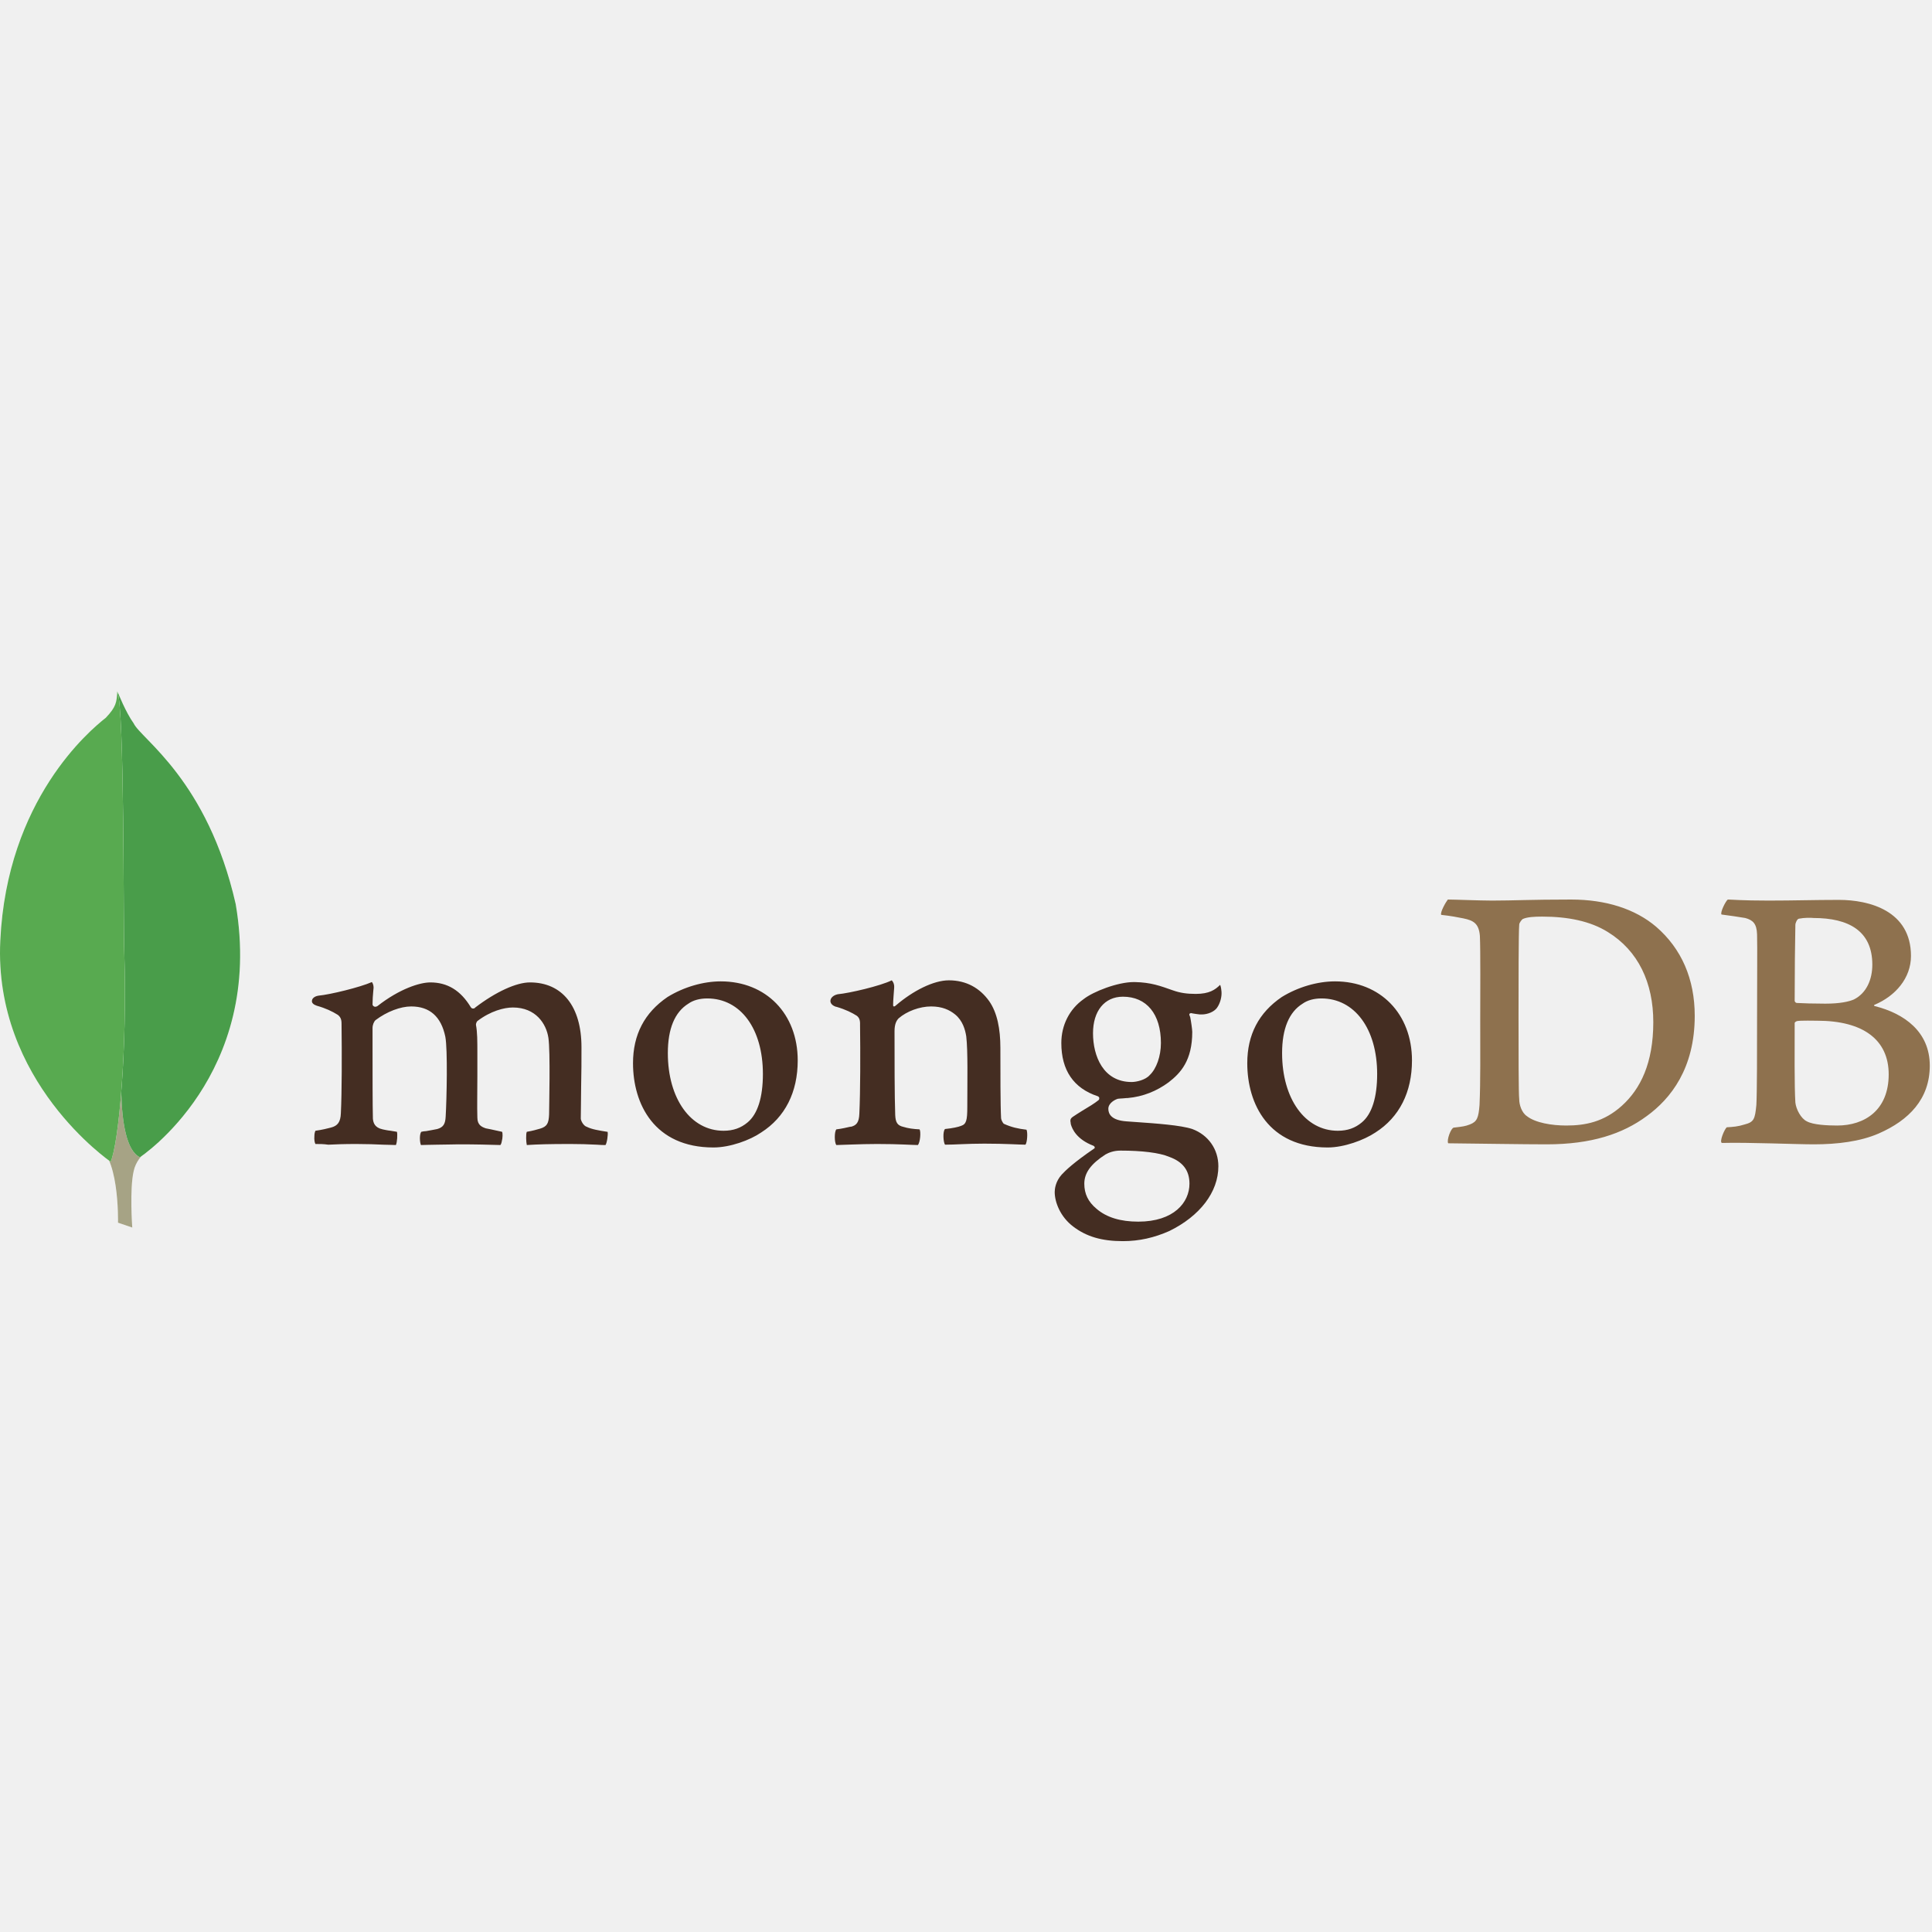
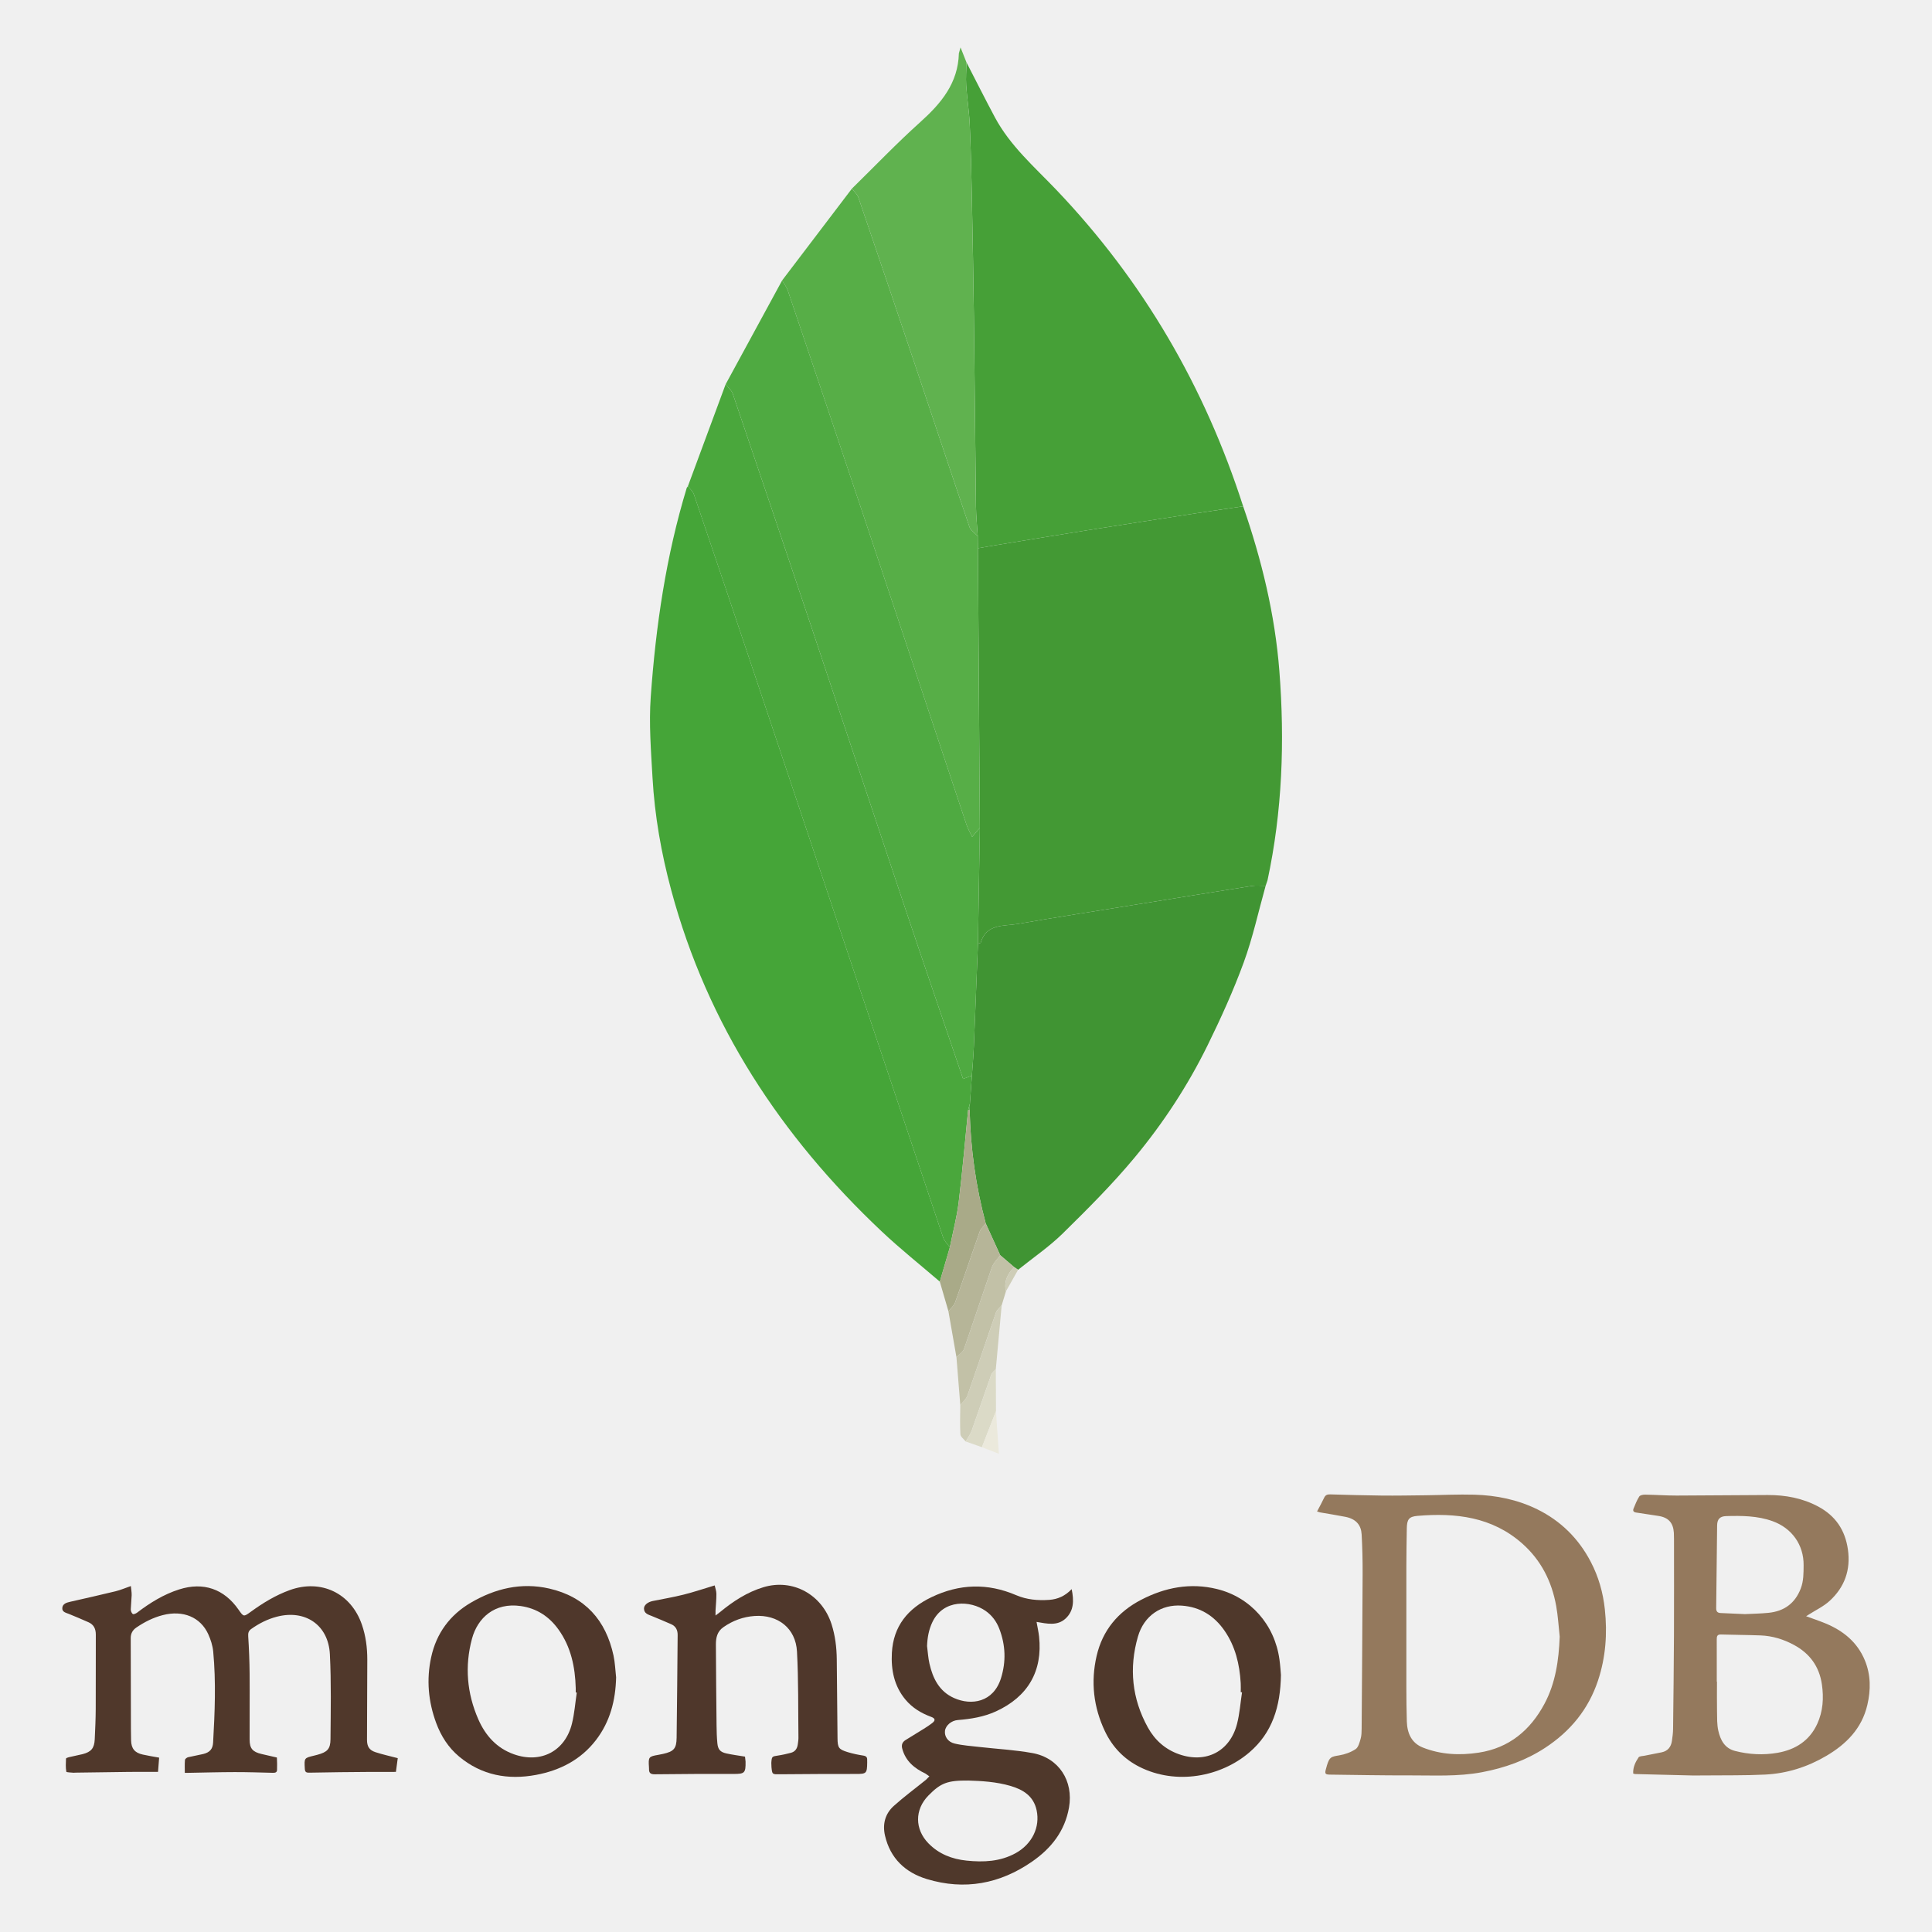
- <svg xmlns="http://www.w3.org/2000/svg" width="20" height="20" viewBox="0 0 512 146">
-   <g fill="none" fill-rule="evenodd">
-     <path d="M476.713 60.463c-.46.092-.922 1.107-.922 1.66-.092 3.692-.184 13.474-.184 20.118 0 .185.276.554.553.554 1.384.092 4.706.184 7.567.184 3.968 0 6.275-.553 7.568-1.106 3.321-1.662 4.89-5.261 4.89-9.23 0-8.95-6.275-12.365-15.596-12.365-.646-.092-2.49-.092-3.876.185zm23.81 41.25c0-9.136-6.737-14.212-18.918-14.212-.554 0-4.43-.092-5.353.092-.277.093-.645.278-.645.555 0 6.551-.093 16.98.184 21.04.184 1.753 1.477 4.245 3.046 4.983 1.66.923 5.444 1.107 8.028 1.107 7.29 0 13.658-4.06 13.658-13.565zm-42.634-46.325c.922 0 3.69.276 10.796.276 6.737 0 12.089-.184 18.641-.184 8.028 0 19.102 2.86 19.102 14.857 0 5.906-4.153 10.613-9.597 12.92-.276.092-.276.276 0 .368 7.751 1.939 14.581 6.737 14.581 15.78 0 8.86-5.537 14.489-13.566 17.996-4.891 2.122-10.981 2.86-17.164 2.86-4.707 0-17.349-.553-24.362-.368-.738-.278.646-3.6 1.291-4.153 1.662-.093 2.953-.185 4.707-.739 2.492-.645 2.768-1.384 3.137-5.167.185-3.23.185-14.674.185-22.794 0-11.166.093-18.733 0-22.424-.092-2.86-1.107-3.784-3.137-4.338-1.57-.276-4.153-.646-6.276-.922-.462-.462 1.107-3.6 1.662-3.968zm-53.248 57.399c2.216 1.752 6.553 2.49 10.429 2.49 4.983 0 9.966-.921 14.765-5.26 4.891-4.428 8.305-11.257 8.305-22.146 0-10.429-3.968-18.919-12.089-23.901-4.614-2.862-10.52-4.06-17.349-4.06-2.03 0-3.968.092-5.167.645-.278.185-.923 1.015-.923 1.476-.185 1.846-.185 16.057-.185 24.363 0 8.582 0 20.579.185 21.963 0 1.385.645 3.507 2.03 4.43zm-20.948-57.4c1.754 0 8.49.277 11.72.277 5.815 0 9.967-.276 20.948-.276 9.228 0 16.98 2.491 22.517 7.197 6.736 5.814 10.244 13.843 10.244 23.624 0 13.935-6.368 21.964-12.736 26.578-6.366 4.706-14.672 7.474-26.484 7.474-6.275 0-17.072-.184-26.024-.277h-.092c-.461-.83.738-4.06 1.476-4.152 2.4-.277 3.046-.37 4.246-.83 1.937-.739 2.307-1.754 2.584-5.168.276-6.368.184-14.027.184-22.702 0-6.182.092-18.272-.093-22.148-.276-3.229-1.66-4.06-4.429-4.614-1.384-.276-3.23-.646-5.813-.922-.37-.647 1.291-3.507 1.752-4.06z" fill="#8E714E" />
-     <path d="M272.033 116.385c-2.307-.277-3.968-.645-5.998-1.568-.277-.185-.739-1.107-.739-1.477-.184-3.23-.184-12.458-.184-18.64 0-4.984-.83-9.321-2.953-12.366-2.492-3.508-6.09-5.537-10.705-5.537-4.06 0-9.505 2.768-14.027 6.644-.092.092-.83.739-.738-.277 0-1.015.185-3.045.277-4.43.093-1.292-.646-1.937-.646-1.937-2.953 1.476-11.258 3.414-14.304 3.69-2.214.463-2.768 2.585-.46 3.323h.092c2.49.738 4.152 1.569 5.443 2.4.923.738.831 1.753.831 2.584.092 6.92.092 17.533-.184 23.347-.092 2.307-.738 3.137-2.4 3.506l.185-.092c-1.292.277-2.307.553-3.876.738-.554.554-.554 3.507 0 4.153 1.015 0 6.367-.277 10.798-.277 6.09 0 9.228.277 10.796.277.646-.738.831-3.507.462-4.153-1.754-.092-3.046-.276-4.245-.646-1.661-.37-2.123-1.199-2.216-3.137-.183-4.892-.183-15.227-.183-22.24 0-1.938.553-2.861 1.106-3.415 2.123-1.845 5.538-3.137 8.583-3.137 2.953 0 4.89.923 6.367 2.123 2.03 1.66 2.676 4.06 2.953 5.813.461 3.968.277 11.812.277 18.641 0 3.691-.277 4.614-1.66 5.075-.647.277-2.308.647-4.246.83-.646.647-.461 3.508 0 4.154 2.676 0 5.814-.277 10.428-.277 5.721 0 9.413.277 10.89.277.46-.554.645-3.23.276-3.969zm25.562-35.25c-4.89 0-7.936 3.783-7.936 9.688 0 5.999 2.676 12.92 10.243 12.92 1.292 0 3.692-.554 4.798-1.846 1.754-1.66 2.954-4.983 2.954-8.49 0-7.659-3.784-12.273-10.059-12.273zm-.646 40.787c-1.845 0-3.138.554-3.968 1.016-3.876 2.49-5.629 4.89-5.629 7.752 0 2.675 1.015 4.797 3.23 6.643 2.676 2.307 6.367 3.415 11.073 3.415 9.413 0 13.566-5.076 13.566-10.058 0-3.508-1.754-5.815-5.352-7.106-2.584-1.108-7.29-1.662-12.92-1.662zm.646 23.994c-5.629 0-9.69-1.2-13.196-3.876-3.415-2.584-4.891-6.46-4.891-9.136 0-.738.185-2.769 1.846-4.614 1.014-1.108 3.23-3.23 8.49-6.829.184-.092.276-.184.276-.37 0-.184-.185-.369-.369-.46-4.337-1.661-5.629-4.338-5.999-5.814v-.185c-.091-.554-.276-1.107.555-1.661.646-.461 1.569-1.015 2.583-1.66 1.569-.924 3.23-1.939 4.245-2.77.185-.184.185-.368.185-.553 0-.185-.185-.37-.37-.461-6.458-2.123-9.688-6.922-9.688-14.12 0-4.706 2.122-8.951 5.905-11.627 2.584-2.03 9.044-4.522 13.289-4.522h.277c4.337.092 6.736 1.015 10.15 2.215 1.846.646 3.6.922 6 .922 3.598 0 5.167-1.107 6.458-2.398.093.184.278.646.37 1.845.092 1.2-.277 2.953-1.2 4.245-.738 1.015-2.399 1.754-4.06 1.754h-.462c-1.661-.185-2.4-.37-2.4-.37l-.368.185c-.092.185 0 .369.092.646l.093.185c.184.83.553 3.321.553 3.968 0 7.567-3.045 10.888-6.275 13.38-3.138 2.307-6.736 3.783-10.797 4.153-.092 0-.46 0-1.292.092-.461 0-1.107.093-1.2.093h-.092c-.738.184-2.583 1.107-2.583 2.675 0 1.384.83 3.046 4.798 3.323.83.092 1.66.092 2.584.185 5.26.368 11.812.83 14.857 1.845 4.245 1.568 6.921 5.352 6.921 9.874 0 6.83-4.89 13.197-13.011 17.164-3.968 1.754-7.937 2.677-12.274 2.677zm52.6-64.32c-1.937 0-3.691.46-4.983 1.383-3.598 2.215-5.444 6.645-5.444 13.104 0 12.09 6.09 20.58 14.765 20.58 2.584 0 4.614-.739 6.367-2.215 2.676-2.216 4.061-6.645 4.061-12.828 0-11.996-5.999-20.025-14.765-20.025zm1.662 39.496c-15.688 0-21.317-11.535-21.317-22.332 0-7.567 3.045-13.381 9.135-17.534 4.338-2.676 9.506-4.152 14.12-4.152 11.996 0 20.394 8.582 20.394 20.948 0 8.397-3.322 15.041-9.69 19.102-3.045 2.03-8.305 3.968-12.643 3.968h.001zM187.411 81.595c-1.938 0-3.691.461-4.984 1.384-3.598 2.215-5.444 6.645-5.444 13.104 0 12.09 6.09 20.58 14.765 20.58 2.584 0 4.614-.739 6.368-2.215 2.675-2.216 4.06-6.645 4.06-12.828 0-11.996-5.906-20.025-14.765-20.025zm1.661 39.497c-15.688 0-21.317-11.535-21.317-22.332 0-7.567 3.045-13.381 9.135-17.534 4.338-2.676 9.506-4.152 14.12-4.152 11.997 0 20.394 8.582 20.394 20.948 0 8.397-3.322 15.041-9.69 19.102-2.953 2.03-8.213 3.968-12.642 3.968zm-105.478-.923c-.185-.276-.37-1.107-.277-2.122 0-.739.185-1.2.277-1.384 1.938-.278 2.953-.555 4.06-.831 1.846-.462 2.584-1.476 2.676-3.783.278-5.537.278-16.058.185-23.348v-.185c0-.83 0-1.846-1.015-2.584-1.477-.922-3.23-1.752-5.537-2.4-.83-.275-1.384-.737-1.292-1.29 0-.554.554-1.2 1.754-1.385 3.045-.277 10.98-2.214 14.118-3.599.185.184.462.739.462 1.477l-.092 1.014c-.093 1.016-.185 2.216-.185 3.415 0 .369.37.646.738.646.185 0 .37-.092.554-.185 5.906-4.614 11.258-6.275 14.026-6.275 4.523 0 8.03 2.123 10.706 6.552.184.278.369.37.646.37.184 0 .46-.092.553-.277 5.445-4.153 10.89-6.645 14.488-6.645 8.582 0 13.658 6.368 13.658 17.165 0 3.045 0 7.013-.092 10.613 0 3.229-.092 6.182-.092 8.305 0 .46.645 1.937 1.66 2.214 1.292.646 3.046.923 5.353 1.292h.092c.185.646-.184 3.045-.553 3.507-.554 0-1.385 0-2.307-.092a136.208 136.208 0 0 0-7.014-.185c-5.721 0-8.674.092-11.536.277-.183-.738-.276-2.953 0-3.507 1.662-.276 2.492-.554 3.508-.83 1.846-.554 2.307-1.385 2.4-3.784 0-1.753.368-16.703-.186-20.302-.553-3.691-3.322-8.028-9.413-8.028-2.307 0-5.905.923-9.412 3.598-.184.185-.37.646-.37.923v.093c.37 1.937.37 4.153.37 7.567v5.998c0 4.153-.093 8.029 0 10.981 0 2.031 1.2 2.492 2.215 2.862.554.091.922.184 1.384.276.83.185 1.661.37 2.953.646.185.37.185 1.569-.092 2.584-.093.554-.278.83-.37.923-3.137-.092-6.367-.185-11.073-.185-1.384 0-3.784.093-5.814.093-1.662 0-3.23.092-4.152.092-.093-.185-.278-.83-.278-1.846 0-.83.185-1.476.37-1.661.461-.092.83-.184 1.292-.184 1.106-.185 2.03-.37 2.952-.554 1.57-.461 2.123-1.292 2.215-3.322.277-4.614.554-17.81-.092-21.133-1.107-5.352-4.152-8.028-9.044-8.028-2.86 0-6.46 1.384-9.412 3.6-.462.368-.831 1.29-.831 2.121v5.445c0 6.644 0 14.95.092 18.549.093 1.106.461 2.399 2.584 2.86.462.092 1.2.277 2.123.37l1.66.276c.186.554.093 2.769-.276 3.507-.923 0-2.03-.092-3.323-.092-1.937-.093-4.429-.185-7.197-.185-3.23 0-5.537.092-7.383.185-1.292-.185-2.307-.185-3.414-.185z" fill="#442D22" />
-     <path d="M35.053 142.317l-3.783-1.293s.462-19.286-6.46-20.67c-4.613-5.353.74-227.013 17.35-.739 0 0-5.722 2.86-6.737 7.752-1.108 4.799-.37 14.95-.37 14.95z" fill="#FFF" />
-     <path d="M35.053 142.317l-3.783-1.293s.462-19.286-6.46-20.67c-4.613-5.353.74-227.013 17.35-.739 0 0-5.722 2.86-6.737 7.752-1.108 4.799-.37 14.95-.37 14.95z" fill="#A6A385" />
-     <path d="M37.084 123.676s33.13-21.779 25.377-67.09c-7.474-32.943-25.1-43.74-27.038-47.893C33.301 5.74 31.27.573 31.27.573l1.385 91.634c0 .093-2.861 28.054 4.43 31.47" fill="#FFF" />
-     <path d="M37.084 123.676s33.13-21.779 25.377-67.09c-7.474-32.943-25.1-43.74-27.038-47.893C33.301 5.74 31.27.573 31.27.573l1.385 91.634c0 .093-2.861 28.054 4.43 31.47" fill="#499D4A" />
-     <path d="M29.333 124.875S-1.767 103.65.079 66.277C1.832 28.903 23.795 10.539 28.04 7.217c2.769-2.953 2.861-4.061 3.046-7.014 1.938 4.153 1.569 62.106 1.845 68.934.83 26.3-1.476 50.756-3.598 55.738z" fill="#FFF" />
-     <path d="M29.333 124.875S-1.767 103.65.079 66.277C1.832 28.903 23.795 10.539 28.04 7.217c2.769-2.953 2.861-4.061 3.046-7.014 1.938 4.153 1.569 62.106 1.845 68.934.83 26.3-1.476 50.756-3.598 55.738z" fill="#58AA50" />
-   </g>
+ <svg xmlns="http://www.w3.org/2000/svg" viewBox="0 0 128 128" id="mongodb">
+   <path fill="#94795D" fill-rule="evenodd" d="M87.259 100.139c.169-.325.331-.612.469-.909.087-.19.221-.228.41-.223 1.133.032 2.266.067 3.4.078.963.01 1.928-.008 2.892-.019 1.086-.013 2.172-.07 3.257-.039 1.445.042 2.853.325 4.16.968 1.561.769 2.742 1.94 3.547 3.483.514.985.812 2.03.931 3.14.172 1.608.059 3.179-.451 4.717-.632 1.906-1.832 3.365-3.499 4.458-1.283.841-2.69 1.338-4.198 1.622-1.596.301-3.197.204-4.798.209-1.756.007-3.511-.031-5.267-.051-.307-.003-.351-.061-.27-.354l.075-.27c.171-.538.263-.562.809-.652.378-.061.77-.203 1.087-.413.184-.122.26-.44.332-.685.062-.214.065-.449.067-.675.025-3.425.051-6.849.065-10.272.003-.865-.017-1.732-.065-2.596-.034-.605-.357-1.019-1.077-1.162-.56-.111-1.124-.197-1.687-.296l-.189-.059zm16.076 8.293c-.076-.682-.113-1.37-.235-2.042-.292-1.613-.998-3.018-2.238-4.119-2.005-1.779-4.419-2.053-6.949-1.841-.576.048-.7.245-.709.837-.014.84-.028 1.68-.029 2.52-.004 2.664-.004 5.328 0 7.992.001.758.009 1.516.031 2.272.024.774.305 1.429 1.063 1.729 1.195.473 2.452.529 3.706.336 2.003-.307 3.404-1.474 4.344-3.223.744-1.388.954-2.903 1.016-4.461zM108.204 117.503c-.024-.415.146-.758.356-1.073.057-.085.253-.081.388-.108l1.146-.227c.405-.086.618-.358.675-.755.038-.262.074-.527.077-.792.025-2.097.049-4.194.059-6.291.01-2.1.002-4.2.002-6.3l-.009-.401c-.041-.675-.367-1.025-1.037-1.124l-1.453-.221c-.179-.024-.244-.11-.179-.269.112-.271.219-.552.377-.796.059-.09.258-.125.392-.122.694.01 1.388.062 2.082.061l6.041-.036c1.164-.001 2.288.202 3.332.759 1.149.612 1.792 1.559 1.976 2.849.192 1.355-.219 2.497-1.209 3.404-.407.374-.934.618-1.406.922l-.154.096c.438.161.855.3 1.261.466 1.188.487 2.133 1.248 2.633 2.463.395.959.395 1.959.161 2.953-.364 1.556-1.389 2.591-2.722 3.374-1.251.735-2.605 1.163-4.047 1.235-1.33.067-2.666.042-3.999.057l-.772.004c-1.284-.029-2.569-.062-3.854-.096l-.117-.032zm5.537-6.089h.013c0 .658-.009 1.316.003 1.974.008.426-.007.864.085 1.274.138.613.418 1.166 1.106 1.342.929.239 1.878.287 2.818.124 1.177-.205 2.116-.795 2.631-1.916.382-.833.439-1.716.308-2.618-.174-1.188-.805-2.05-1.854-2.615-.688-.371-1.422-.598-2.204-.628-.876-.033-1.753-.035-2.629-.062-.246-.007-.28.118-.279.32.005.934.002 1.869.002 2.805zm1.865-4.475c.479-.024 1.021-.031 1.56-.085 1.032-.103 1.759-.622 2.138-1.609.193-.501.185-1.017.19-1.538.015-1.357-.777-2.469-2.066-2.929-.995-.355-2.021-.361-3.053-.333-.418.011-.605.194-.611.615l-.062 5.489c-.003.218.091.312.303.319l1.601.071z" clip-rule="evenodd" />
+   <path fill="#50382B" fill-rule="evenodd" d="M10.543 116.448l-.073.944c-.68 0-1.307-.005-1.934.002-1.181.012-2.362.031-3.544.048l-.114.007c-.169-.02-.476-.02-.484-.07-.05-.281-.034-.576-.021-.867.001-.033.116-.075.183-.091l.919-.205c.573-.149.775-.396.802-.988.031-.667.062-1.335.065-2.002.009-1.642-.001-3.282.006-4.924.001-.384-.132-.67-.49-.826-.426-.188-.854-.372-1.285-.546-.204-.082-.469-.127-.445-.401.024-.279.281-.352.523-.407 1.002-.229 2.005-.452 3.004-.696.322-.079.63-.212 1.015-.346.02.208.057.406.053.604l-.059.941c-.001.106.054.248.133.307.048.037.209-.03.289-.092.854-.65 1.758-1.211 2.789-1.538 1.597-.507 2.968-.037 3.928 1.34.338.485.339.485.808.146.805-.585 1.647-1.101 2.589-1.441 2.068-.747 4.055.201 4.774 2.284.262.756.362 1.537.36 2.335l-.019 5.298c-.001.437.144.686.56.822.467.153.951.258 1.477.396l-.122.911c-.598 0-1.148-.004-1.698.001-1.344.012-2.688.019-4.031.05-.234.006-.295-.052-.307-.271-.039-.701-.045-.7.615-.858l.222-.057c.645-.176.86-.374.865-1.028.015-1.878.054-3.761-.041-5.635-.099-1.944-1.642-2.979-3.526-2.481-.615.162-1.172.446-1.69.814-.175.125-.208.269-.194.488.053.828.086 1.657.093 2.486.012 1.451-.006 2.902 0 4.354.002.588.203.813.784.949l.863.199.16.036c.012.276.023.552.01.828-.008.173-.142.188-.292.185-.839-.021-1.679-.049-2.518-.047-1.021.002-2.041.031-3.061.049h-.24c0-.293-.014-.573.01-.852.005-.067.123-.161.204-.182l1.006-.213c.427-.105.631-.324.655-.758.114-2.01.196-4.021.007-6.03-.037-.39-.164-.786-.326-1.145-.515-1.138-1.674-1.613-3.011-1.271-.635.162-1.208.453-1.75.82-.256.174-.378.404-.378.695 0 2.005.007 4.01.013 6.014l.011.773c.012.539.241.823.776.939.344.078.692.131 1.082.203z" clip-rule="evenodd" />
+   <path fill="#4F382B" fill-rule="evenodd" d="M71.001 105.285c.155.754.152 1.432-.402 1.946-.55.511-1.246.339-1.925.225.063.358.133.662.167.97.247 2.289-.738 3.988-2.861 4.959-.802.366-1.653.502-2.522.572-.432.034-.81.364-.851.719-.042.36.184.73.636.838.533.127 1.089.163 1.636.226 1.174.134 2.361.195 3.521.405 1.754.316 2.733 1.847 2.424 3.609-.275 1.568-1.183 2.709-2.449 3.584-2.133 1.478-4.473 1.91-6.965 1.156-1.425-.432-2.43-1.369-2.777-2.885-.174-.759.011-1.446.582-1.961.679-.61 1.418-1.154 2.129-1.73l.23-.231-.264-.185c-.725-.344-1.305-.815-1.53-1.633-.077-.277.003-.459.238-.601.4-.241.798-.486 1.193-.735.186-.116.37-.236.543-.37.236-.18.215-.314-.067-.418-.656-.242-1.239-.593-1.691-1.133-.755-.901-.969-1.974-.907-3.107.097-1.77 1.058-2.936 2.62-3.686 1.857-.891 3.72-.947 5.613-.135.7.3 1.438.364 2.189.312.561-.04 1.051-.252 1.49-.711zm-6.843 12.681c-1.394-.012-1.831.16-2.649.993-.916.934-.911 2.229.003 3.167.694.711 1.56 1.044 2.523 1.144 1.125.116 2.233.069 3.255-.494 1.09-.603 1.632-1.723 1.387-2.851-.203-.931-.889-1.357-1.724-1.602-.95-.278-1.932-.331-2.795-.357zm-2.738-8.908c.051.387.072.779.158 1.158.223.982.65 1.845 1.627 2.282 1.147.515 2.612.294 3.114-1.316.344-1.103.302-2.198-.113-3.274-.185-.48-.483-.886-.91-1.184-.996-.695-2.793-.787-3.525.749-.238.499-.331 1.03-.351 1.585z" clip-rule="evenodd" />
+   <path fill="#4F372B" fill-rule="evenodd" d="M47.35 105.038c.037.171.111.365.113.56.003.371-.037.742-.058 1.113v.322l.314-.24c.86-.708 1.784-1.311 2.86-1.636 1.942-.585 3.882.478 4.515 2.456.24.752.335 1.525.344 2.311.02 1.746.032 3.492.05 5.238.006.627.078.739.671.92.336.103.683.175 1.03.229.191.03.273.105.263.292l.002.172c-.007.723-.057.756-.758.754-1.678-.003-3.355.007-5.033.021-.5.004-.501.019-.551-.475l-.01-.284c.031-.426.041-.422.46-.484.282-.042.562-.107.837-.179.283-.073.419-.282.457-.562.019-.142.044-.284.043-.426-.024-1.908.007-3.818-.097-5.723-.084-1.541-1.26-2.459-2.807-2.354-.759.053-1.445.306-2.071.743-.413.289-.496.706-.494 1.155.008 1.784.025 3.568.044 5.353.004.391.015.782.052 1.17.039.424.188.595.604.687.398.088.804.139 1.229.21l.036.328c.014.765-.066.822-.809.819-1.735-.007-3.47.004-5.204.023-.273.004-.389-.082-.382-.348l-.004-.114c-.045-.689-.025-.715.627-.827l.308-.062c.706-.159.887-.347.897-1.064.033-2.271.045-4.541.068-6.812.003-.326-.12-.579-.424-.714-.426-.188-.856-.367-1.287-.544-.238-.098-.51-.16-.519-.489-.006-.232.242-.437.581-.506.681-.138 1.368-.253 2.041-.422.67-.167 1.328-.391 2.062-.611z" clip-rule="evenodd" />
+   <path fill="#4F382B" fill-rule="evenodd" d="M84.865 110.97c-.032 2.121-.583 3.836-2.083 5.123-1.9 1.633-4.864 2.188-7.287.967-1.034-.521-1.794-1.32-2.289-2.357-.759-1.595-.949-3.272-.553-4.99.392-1.699 1.421-2.93 2.961-3.727 1.584-.819 3.252-1.139 5.011-.709 2.225.543 3.824 2.357 4.142 4.667.057.405.079.815.098 1.026zm-2.577 1.149l-.086-.01c0-.2.011-.4-.002-.6-.073-1.246-.353-2.433-1.075-3.476-.685-.988-1.618-1.571-2.832-1.656-1.359-.096-2.501.664-2.902 2.052-.602 2.084-.398 4.115.66 6.024.461.832 1.144 1.446 2.059 1.769 1.793.631 3.383-.186 3.85-2.022.172-.678.222-1.387.328-2.081z" clip-rule="evenodd" />
+   <path fill="#4F372B" fill-rule="evenodd" d="M40.819 111.134c-.037 1.522-.396 2.929-1.336 4.152-1.007 1.31-2.391 2.01-3.965 2.305-1.861.348-3.609.032-5.104-1.217-.71-.594-1.195-1.355-1.515-2.221-.525-1.42-.656-2.875-.333-4.358.345-1.587 1.241-2.8 2.63-3.614 1.606-.939 3.339-1.358 5.19-.936 2.38.544 3.754 2.095 4.262 4.443.102.474.116.964.171 1.446zm-2.606 1.004l-.069-.01v-.286c-.039-1.396-.312-2.726-1.145-3.886-.617-.861-1.443-1.401-2.502-1.552-1.726-.246-2.854.778-3.228 2.169-.488 1.817-.335 3.612.42 5.335.471 1.074 1.215 1.911 2.358 2.317 1.782.633 3.396-.205 3.847-2.034.166-.669.216-1.367.319-2.053z" clip-rule="evenodd" />
+   <path fill="#439934" fill-rule="evenodd" d="M82.362 33.544c1.227 3.547 2.109 7.168 2.4 10.92.36 4.656.196 9.28-.786 13.859l-.126.366c-.308.001-.622-.038-.923.009-2.543.4-5.083.814-7.624 1.226-2.627.426-5.256.835-7.878 1.289-.929.16-2.079-.031-2.454 1.253l-.18.061.127-7.678-.129-18.526 1.224-.21c2.001-.327 4.002-.66 6.006-.979 2.39-.379 4.782-.749 7.174-1.119 1.056-.162 2.113-.313 3.169-.471z" clip-rule="evenodd" />
+   <path fill="#45A538" fill-rule="evenodd" d="M62.265 84.911c-1.291-1.11-2.627-2.171-3.864-3.339-6.658-6.28-11.529-13.673-13.928-22.586-.661-2.452-1.101-4.945-1.243-7.479-.1-1.774-.243-3.563-.117-5.328.333-4.693 1.012-9.341 2.388-13.862l.076-.105c.134.178.326.336.394.537 1.344 3.956 2.677 7.916 4.004 11.879 4.169 12.451 8.333 24.905 12.509 37.354.082.243.293.442.445.661l-.664 2.268z" clip-rule="evenodd" />
+   <path fill="#46A037" fill-rule="evenodd" d="M82.362 33.544c-1.057.157-2.114.309-3.169.471-2.392.37-4.784.74-7.174 1.119-2.003.318-4.004.651-6.006.979l-1.224.21-.01-.798c-.041-.656-.109-1.312-.118-1.968l-.137-12.554c-.032-2.619-.08-5.238-.133-7.856-.033-1.627-.068-3.255-.141-4.88-.04-.873-.181-1.742-.237-2.615-.033-.502.011-1.008.022-1.512.624 1.209 1.235 2.427 1.876 3.627 1.013 1.897 2.628 3.295 4.083 4.82 5.746 6.031 9.825 13.039 12.368 20.957z" clip-rule="evenodd" />
+   <path fill="#409433" fill-rule="evenodd" d="M64.792 62.527l.18-.061c.375-1.284 1.525-1.093 2.454-1.253 2.622-.454 5.251-.863 7.878-1.289 2.541-.411 5.081-.825 7.624-1.226.301-.047.615-.008.923-.009-.475 1.696-.849 3.429-1.452 5.078-.685 1.87-1.513 3.696-2.392 5.486-1.314 2.675-2.951 5.171-4.853 7.458-1.466 1.762-3.1 3.393-4.737 5.002-.906.889-1.972 1.614-2.966 2.414l-.258-.176-.927-.792-.959-2.104c-.661-2.462-1.007-4.968-1.065-7.516l.018-.428.131-1.854c.043-.633.101-1.265.128-1.898.096-2.276.182-4.554.273-6.832z" clip-rule="evenodd" />
+   <path fill="#4FAA41" fill-rule="evenodd" d="M64.792 62.527c-.09 2.278-.176 4.557-.273 6.835-.027.634-.084 1.266-.128 1.898l-.584.221c-1.298-3.821-2.597-7.602-3.867-11.392-2.101-6.271-4.176-12.551-6.274-18.824-1.693-5.062-3.401-10.121-5.118-15.176-.081-.236-.311-.422-.471-.631l3.74-6.877c.129.223.298.432.379.672 1.73 5.12 3.457 10.241 5.169 15.367 2.228 6.67 4.441 13.343 6.667 20.014.089.266.235.512.375.811l.512-.596c-.043 2.56-.085 5.118-.127 7.678z" clip-rule="evenodd" />
+   <path fill="#4AA73C" fill-rule="evenodd" d="M48.076 25.458c.161.209.391.395.471.631 1.717 5.055 3.425 10.113 5.118 15.176 2.098 6.273 4.173 12.553 6.274 18.824 1.27 3.79 2.569 7.57 3.867 11.392l.584-.221-.131 1.854-.119.427c-.203 2.029-.374 4.062-.622 6.087-.124 1.015-.389 2.011-.59 3.015-.151-.219-.363-.418-.445-.661-4.177-12.449-8.34-24.903-12.509-37.354-1.327-3.963-2.661-7.923-4.004-11.879-.068-.201-.26-.359-.394-.537l2.5-6.754z" clip-rule="evenodd" />
+   <path fill="#57AE47" fill-rule="evenodd" d="M64.918 54.849l-.512.596c-.14-.299-.286-.545-.375-.811-2.226-6.671-4.439-13.344-6.667-20.014-1.712-5.126-3.439-10.247-5.169-15.367-.081-.24-.25-.449-.379-.672l4.625-6.084c.146.194.354.367.429.586 1.284 3.76 2.556 7.523 3.822 11.289 1.182 3.518 2.346 7.04 3.542 10.552.08.235.359.401.545.601l.01.798.129 18.526z" clip-rule="evenodd" />
+   <path fill="#60B24F" fill-rule="evenodd" d="M64.779 35.525c-.187-.199-.465-.365-.545-.601-1.195-3.512-2.36-7.034-3.542-10.552-1.266-3.766-2.538-7.529-3.822-11.289-.075-.219-.283-.392-.429-.586 1.504-1.473 2.961-2.999 4.526-4.404 1.391-1.248 2.509-2.586 2.561-4.559l.11-.393.396.998c-.01.504-.055 1.01-.022 1.512.057.873.198 1.742.237 2.615.073 1.625.108 3.253.141 4.88.053 2.618.101 5.237.133 7.856l.137 12.554c.01.657.079 1.313.119 1.969z" clip-rule="evenodd" />
+   <path fill="#A9AA88" fill-rule="evenodd" d="M62.929 82.642c.201-1.004.466-2 .59-3.015.248-2.024.419-4.058.622-6.087l.051-.008.05.009c.058 2.548.404 5.054 1.065 7.516-.135.178-.324.335-.396.535-.555 1.566-1.079 3.145-1.637 4.71-.076.214-.29.381-.439.568l-.571-1.96.665-2.268z" clip-rule="evenodd" />
+   <path fill="#B6B598" fill-rule="evenodd" d="M62.835 86.871c.149-.188.363-.354.439-.568.558-1.565 1.082-3.144 1.637-4.71.071-.2.261-.357.396-.535l.959 2.104c-.189.268-.451.511-.556.81l-1.836 5.392c-.076.217-.333.369-.507.552l-.532-3.045z" clip-rule="evenodd" />
+   <path fill="#C2C1A7" fill-rule="evenodd" d="M63.367 89.915c.173-.183.431-.335.507-.552l1.836-5.392c.104-.299.367-.542.556-.81l.928.791c-.448.443-.697.955-.547 1.602l-.282.923c-.128.158-.314.296-.377.477-.641 1.836-1.252 3.682-1.898 5.517-.082.232-.309.415-.468.621l-.255-3.177z" clip-rule="evenodd" />
+   <path fill="#CECDB7" fill-rule="evenodd" d="M63.621 93.091c.16-.206.387-.389.468-.621.646-1.835 1.258-3.681 1.898-5.517.063-.181.249-.318.377-.477l-.389 4.236c-.104.12-.254.225-.304.364l-1.294 3.708c-.091.253-.265.479-.401.716-.121-.158-.337-.311-.347-.475-.038-.642-.011-1.289-.008-1.934z" clip-rule="evenodd" />
+   <path fill="#DBDAC7" fill-rule="evenodd" d="M63.977 95.501c.136-.237.31-.463.401-.716l1.294-3.708c.05-.14.201-.244.304-.364l.01 2.78-.931 2.387-1.078-.379z" clip-rule="evenodd" />
+   <path fill="#EBE9DC" fill-rule="evenodd" d="M65.055 95.88l.931-2.387.192 2.824-1.123-.437z" clip-rule="evenodd" />
+   <path fill="#CECDB7" fill-rule="evenodd" d="M66.646 85.554c-.149-.646.099-1.158.547-1.602l.258.176-.805 1.426z" clip-rule="evenodd" />
+   <path fill="#4FAA41" fill-rule="evenodd" d="M64.242 73.542l-.05-.009-.051.008.119-.427-.018.428z" clip-rule="evenodd" />
</svg>
